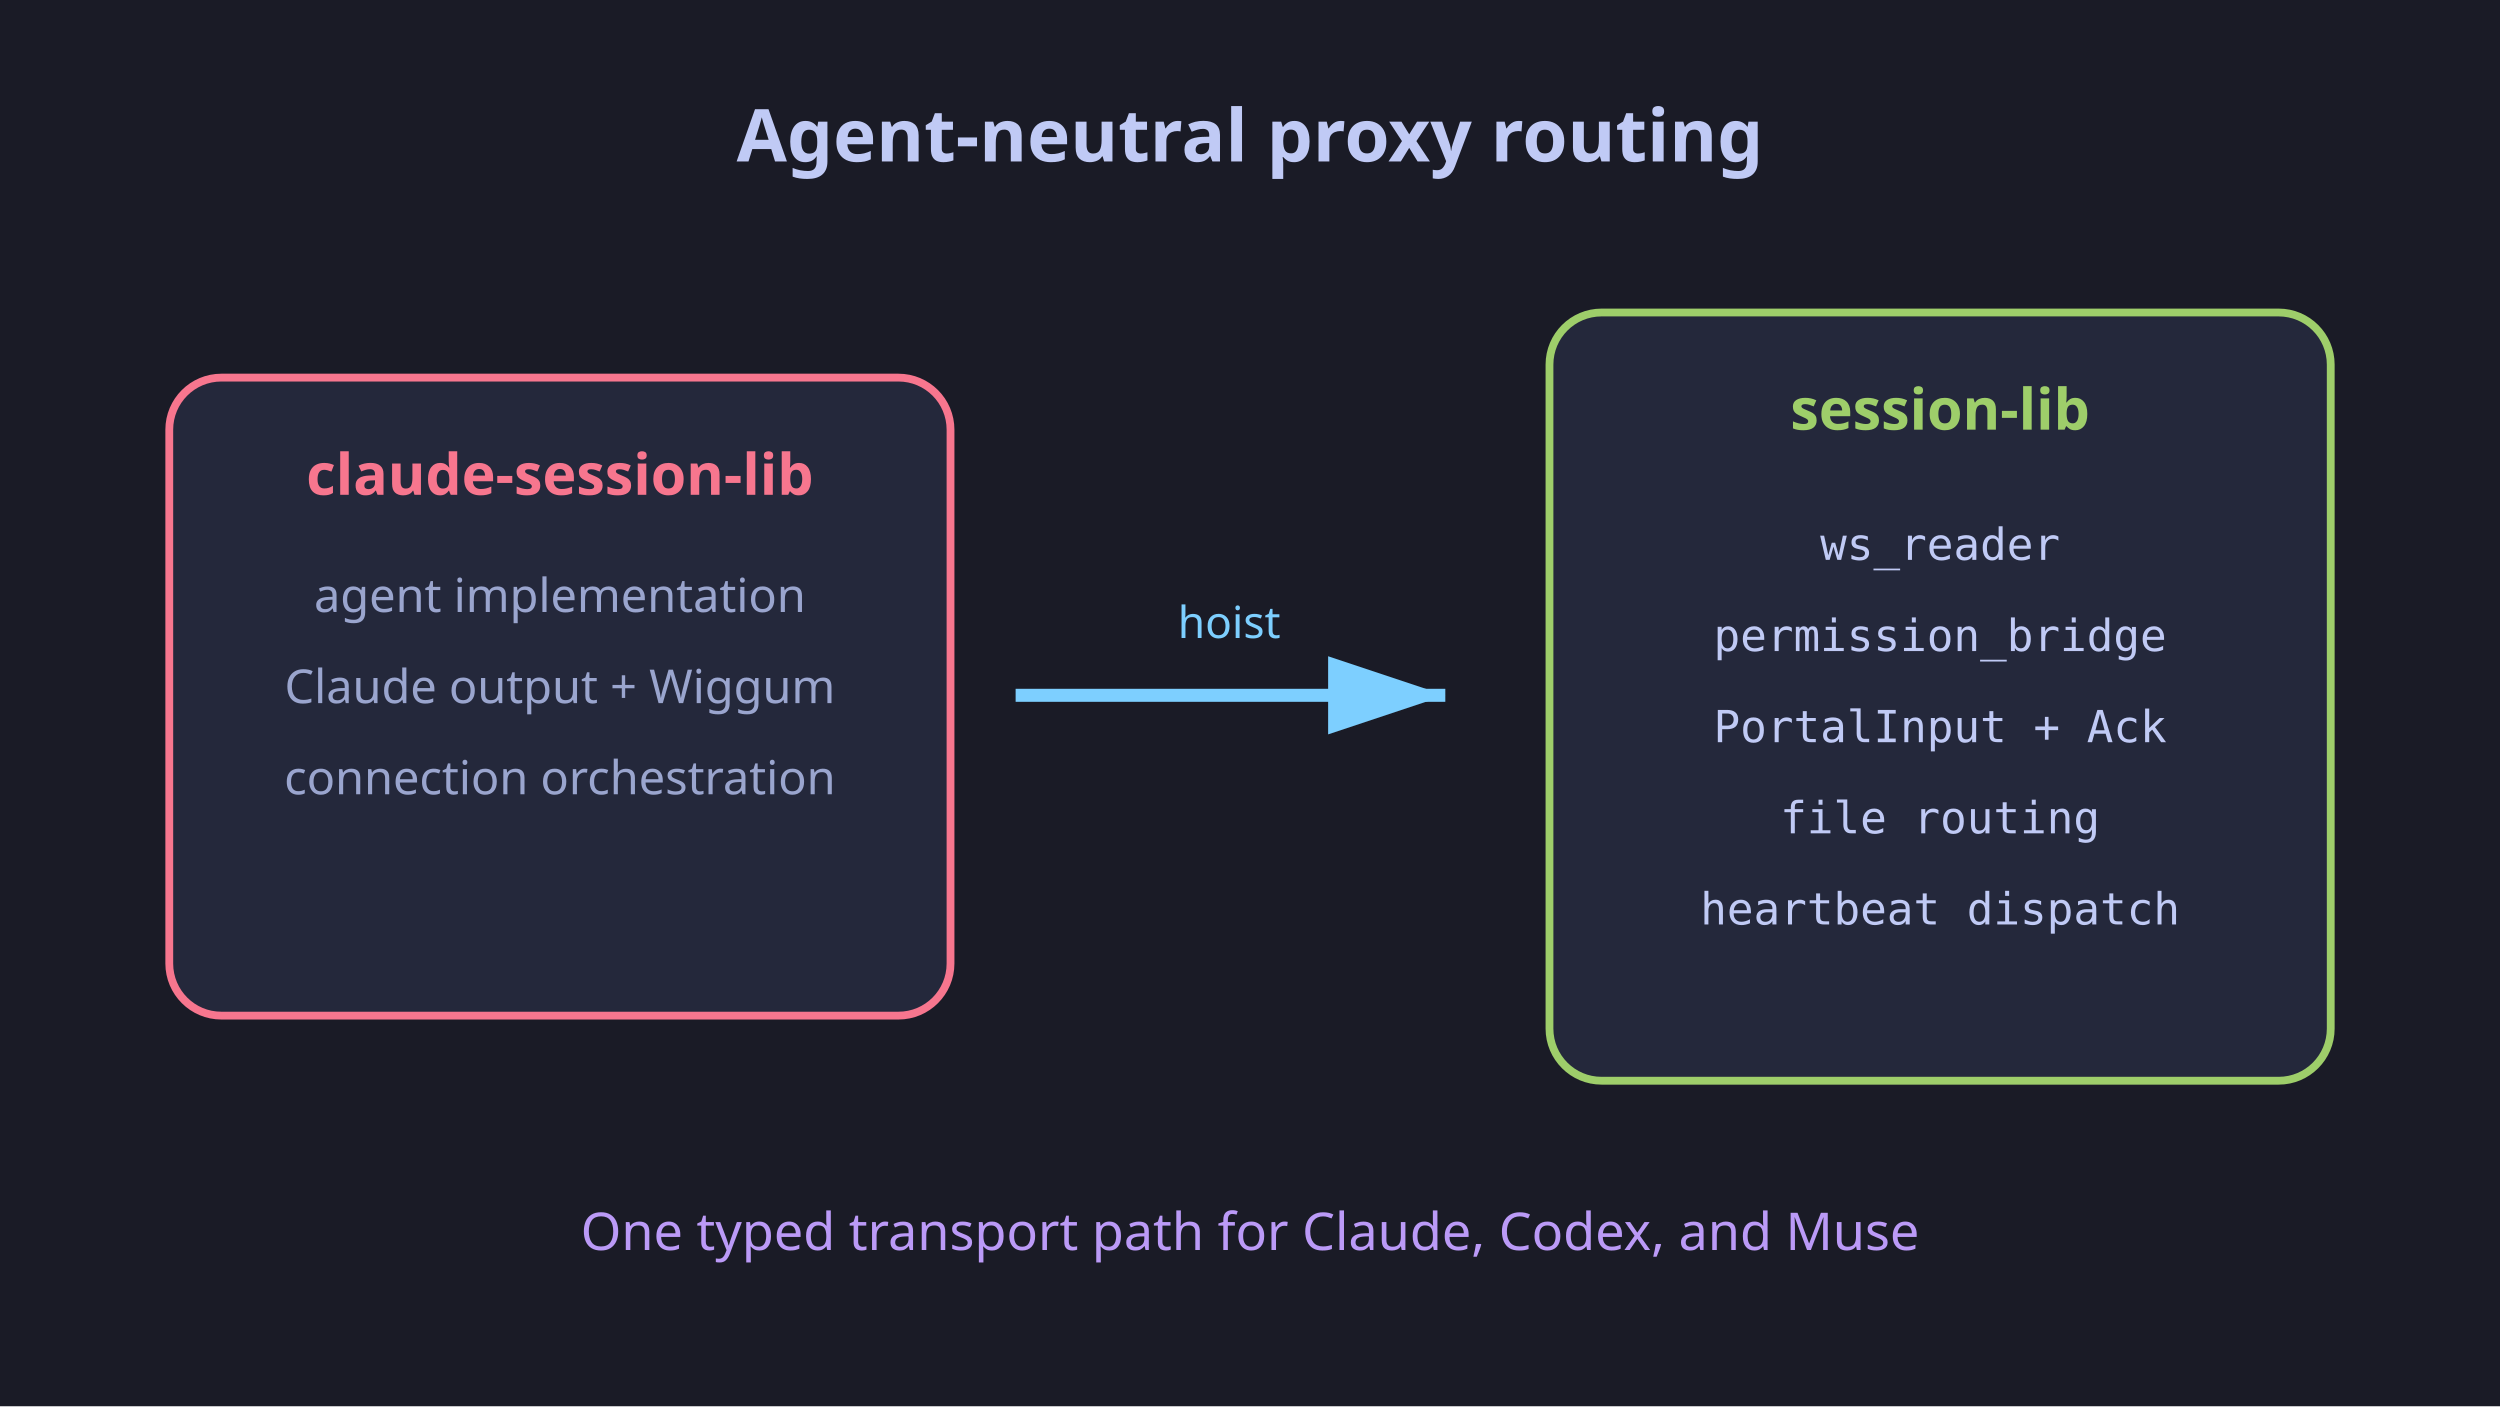
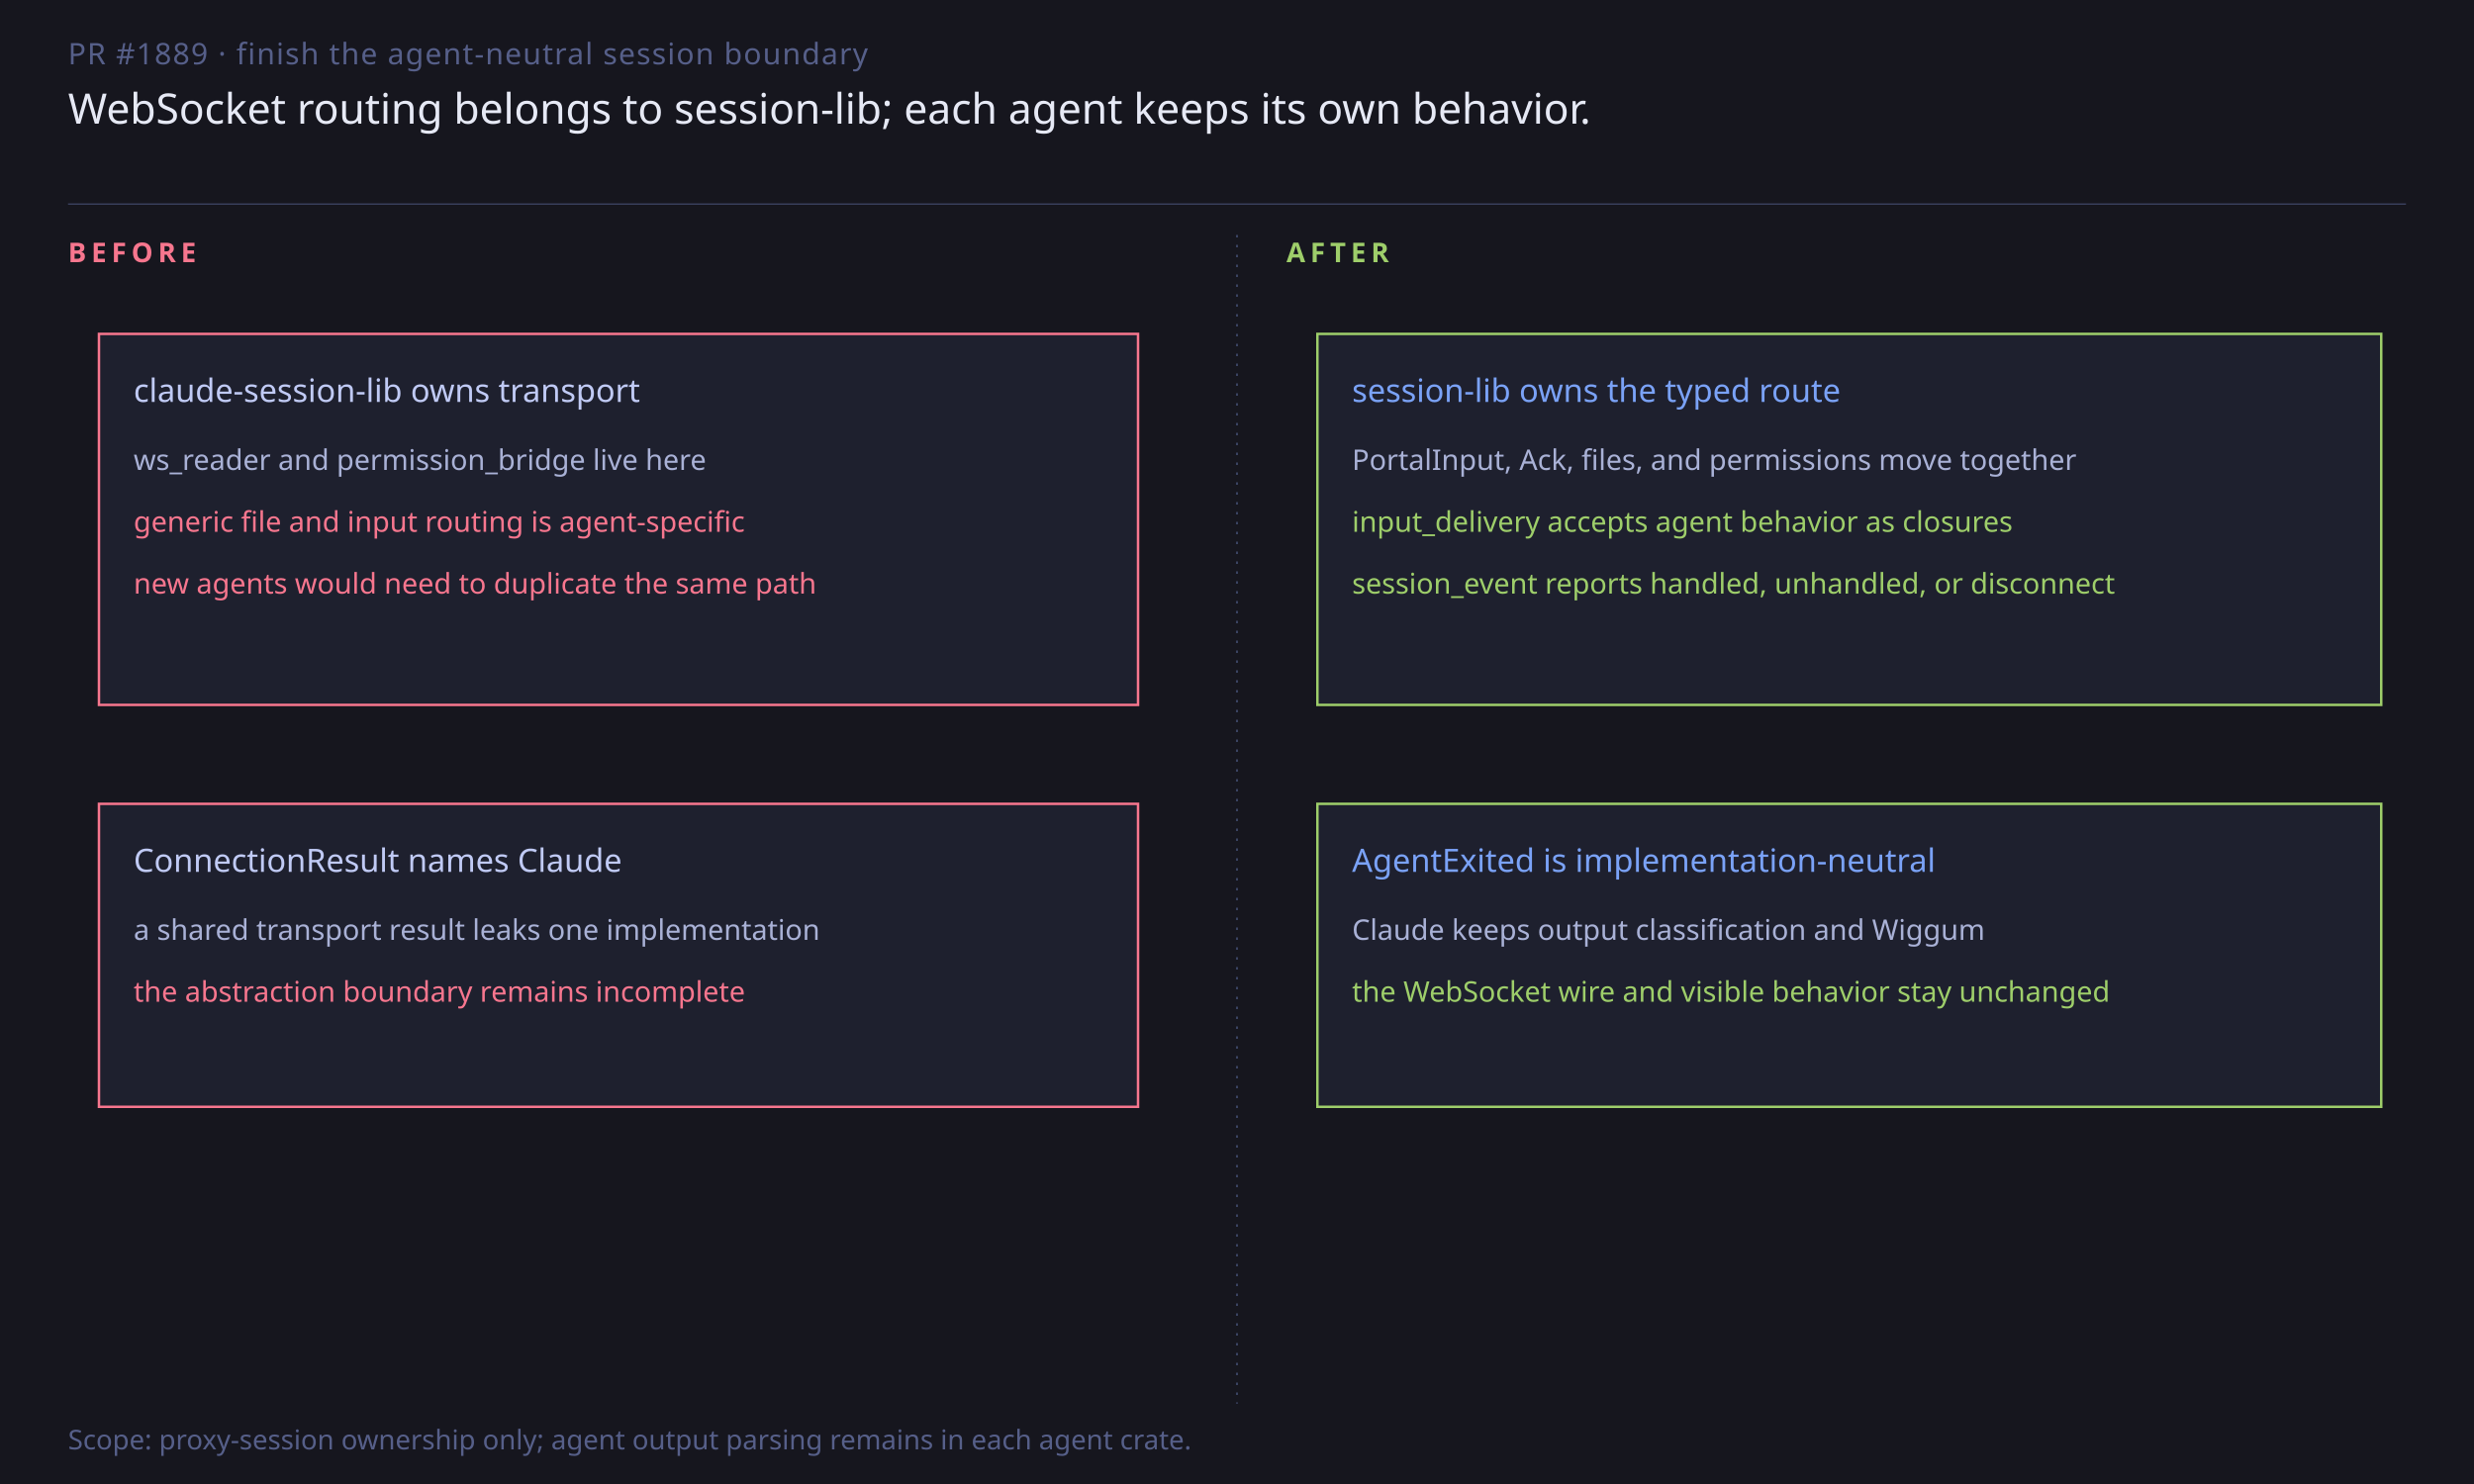
- <svg xmlns="http://www.w3.org/2000/svg" width="960" height="540" viewBox="0 0 960 540" role="img" aria-labelledby="title desc">
-   <rect width="960" height="540" fill="#1a1b26" />
-   <text x="480" y="62" text-anchor="middle" fill="#c0caf5" font-family="sans-serif" font-size="28" font-weight="700">Agent-neutral proxy routing</text>
-   <rect x="65" y="145" width="300" height="245" rx="20" fill="#24283b" stroke="#f7768e" stroke-width="3" />
-   <text x="215" y="190" text-anchor="middle" fill="#f7768e" font-family="sans-serif" font-size="22" font-weight="700">claude-session-lib</text>
-   <text x="215" y="235" text-anchor="middle" fill="#9aa5ce" font-family="sans-serif" font-size="18">agent implementation</text>
-   <text x="215" y="270" text-anchor="middle" fill="#9aa5ce" font-family="sans-serif" font-size="18">Claude output + Wiggum</text>
-   <text x="215" y="305" text-anchor="middle" fill="#9aa5ce" font-family="sans-serif" font-size="18">connection orchestration</text>
-   <path d="M390 267 H555" stroke="#7dcfff" stroke-width="5" marker-end="url(#arrow)" />
-   <text x="472" y="245" text-anchor="middle" fill="#7dcfff" font-family="sans-serif" font-size="17">hoist</text>
-   <rect x="595" y="120" width="300" height="295" rx="20" fill="#24283b" stroke="#9ece6a" stroke-width="3" />
-   <text x="745" y="165" text-anchor="middle" fill="#9ece6a" font-family="sans-serif" font-size="22" font-weight="700">session-lib</text>
-   <text x="745" y="215" text-anchor="middle" fill="#c0caf5" font-family="monospace" font-size="17">ws_reader</text>
-   <text x="745" y="250" text-anchor="middle" fill="#c0caf5" font-family="monospace" font-size="17">permission_bridge</text>
-   <text x="745" y="285" text-anchor="middle" fill="#c0caf5" font-family="monospace" font-size="17">PortalInput + Ack</text>
-   <text x="745" y="320" text-anchor="middle" fill="#c0caf5" font-family="monospace" font-size="17">file routing</text>
-   <text x="745" y="355" text-anchor="middle" fill="#c0caf5" font-family="monospace" font-size="17">heartbeat dispatch</text>
-   <text x="480" y="480" text-anchor="middle" fill="#bb9af7" font-family="sans-serif" font-size="20">One typed transport path for Claude, Codex, and Muse</text>
-   <defs>
-     <marker id="arrow" markerWidth="10" markerHeight="10" refX="9" refY="3" orient="auto">
-       <path d="M0,0 L0,6 L9,3 z" fill="#7dcfff" />
-     </marker>
-   </defs>
+ <svg xmlns="http://www.w3.org/2000/svg" viewBox="0 0 2000 1200" font-family="'Segoe UI','Noto Sans','DejaVu Sans',ui-sans-serif,system-ui,sans-serif">
+   <rect width="2000" height="1200" fill="#16161e" />
+   <text x="55" y="52" font-size="24" letter-spacing="1" fill="#565f89">PR #1889 · finish the agent-neutral session boundary</text>
+   <text x="55" y="100" font-size="34" fill="#e6e9f5">WebSocket routing belongs to session-lib; each agent keeps its own behavior.</text>
+   <line x1="55" y1="165" x2="1945" y2="165" stroke="#3d4666" />
+   <text x="55" y="212" font-size="22" font-weight="700" letter-spacing="4" fill="#f7768e">BEFORE</text>
+   <text x="1040" y="212" font-size="22" font-weight="700" letter-spacing="4" fill="#9ece6a">AFTER</text>
+   <line x1="1000" y1="190" x2="1000" y2="1135" stroke="#3d4666" stroke-width="1.5" stroke-dasharray="2 6" />
+   <rect x="80" y="270" width="840" height="300" fill="#1e202e" stroke="#f7768e" stroke-width="2" />
+   <text x="108" y="325" font-size="26" fill="#c0caf5">claude-session-lib owns transport</text>
+   <text x="108" y="380" font-size="23" fill="#a9b1d6">ws_reader and permission_bridge live here</text>
+   <text x="108" y="430" font-size="23" fill="#f7768e">generic file and input routing is agent-specific</text>
+   <text x="108" y="480" font-size="23" fill="#f7768e">new agents would need to duplicate the same path</text>
+   <rect x="80" y="650" width="840" height="245" fill="#1e202e" stroke="#f7768e" stroke-width="2" />
+   <text x="108" y="705" font-size="26" fill="#c0caf5">ConnectionResult names Claude</text>
+   <text x="108" y="760" font-size="23" fill="#a9b1d6">a shared transport result leaks one implementation</text>
+   <text x="108" y="810" font-size="23" fill="#f7768e">the abstraction boundary remains incomplete</text>
+   <rect x="1065" y="270" width="860" height="300" fill="#1e202e" stroke="#9ece6a" stroke-width="2" />
+   <text x="1093" y="325" font-size="26" fill="#7aa2f7">session-lib owns the typed route</text>
+   <text x="1093" y="380" font-size="23" fill="#a9b1d6">PortalInput, Ack, files, and permissions move together</text>
+   <text x="1093" y="430" font-size="23" fill="#9ece6a">input_delivery accepts agent behavior as closures</text>
+   <text x="1093" y="480" font-size="23" fill="#9ece6a">session_event reports handled, unhandled, or disconnect</text>
+   <rect x="1065" y="650" width="860" height="245" fill="#1e202e" stroke="#9ece6a" stroke-width="2" />
+   <text x="1093" y="705" font-size="26" fill="#7aa2f7">AgentExited is implementation-neutral</text>
+   <text x="1093" y="760" font-size="23" fill="#a9b1d6">Claude keeps output classification and Wiggum</text>
+   <text x="1093" y="810" font-size="23" fill="#9ece6a">the WebSocket wire and visible behavior stay unchanged</text>
+   <text x="55" y="1172" font-size="22" fill="#565f89">Scope: proxy-session ownership only; agent output parsing remains in each agent crate.</text>
</svg>
